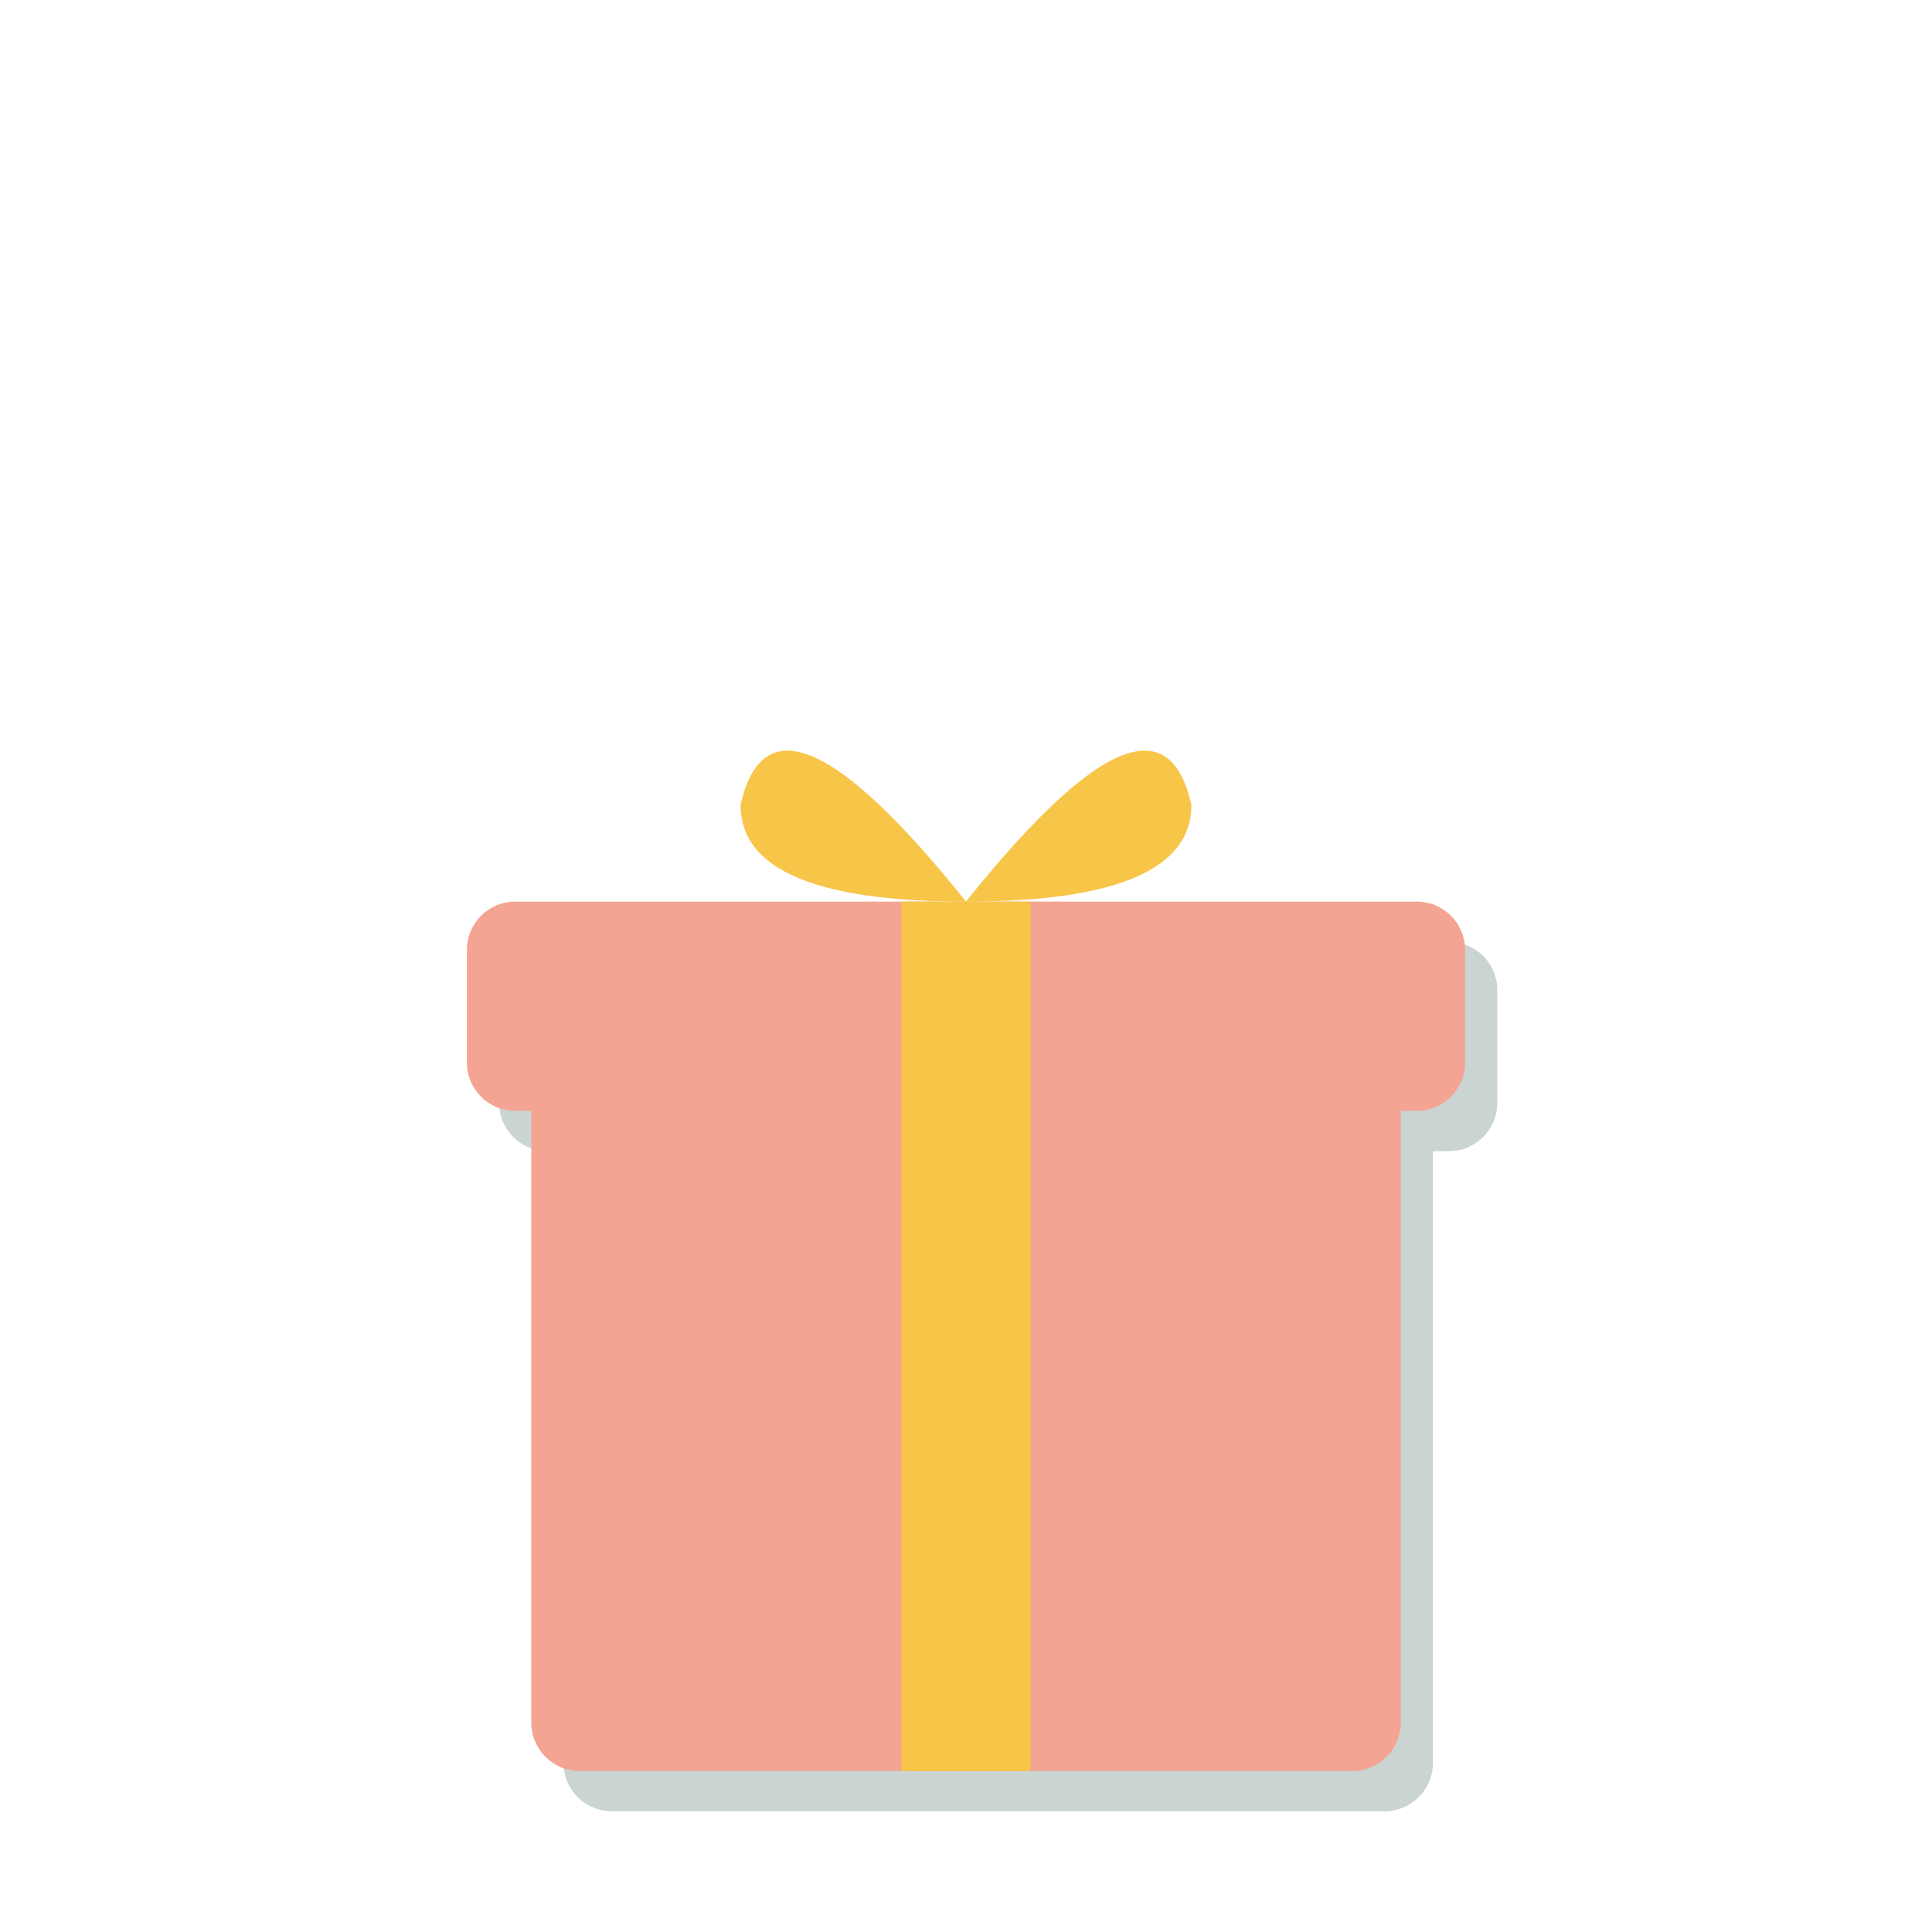
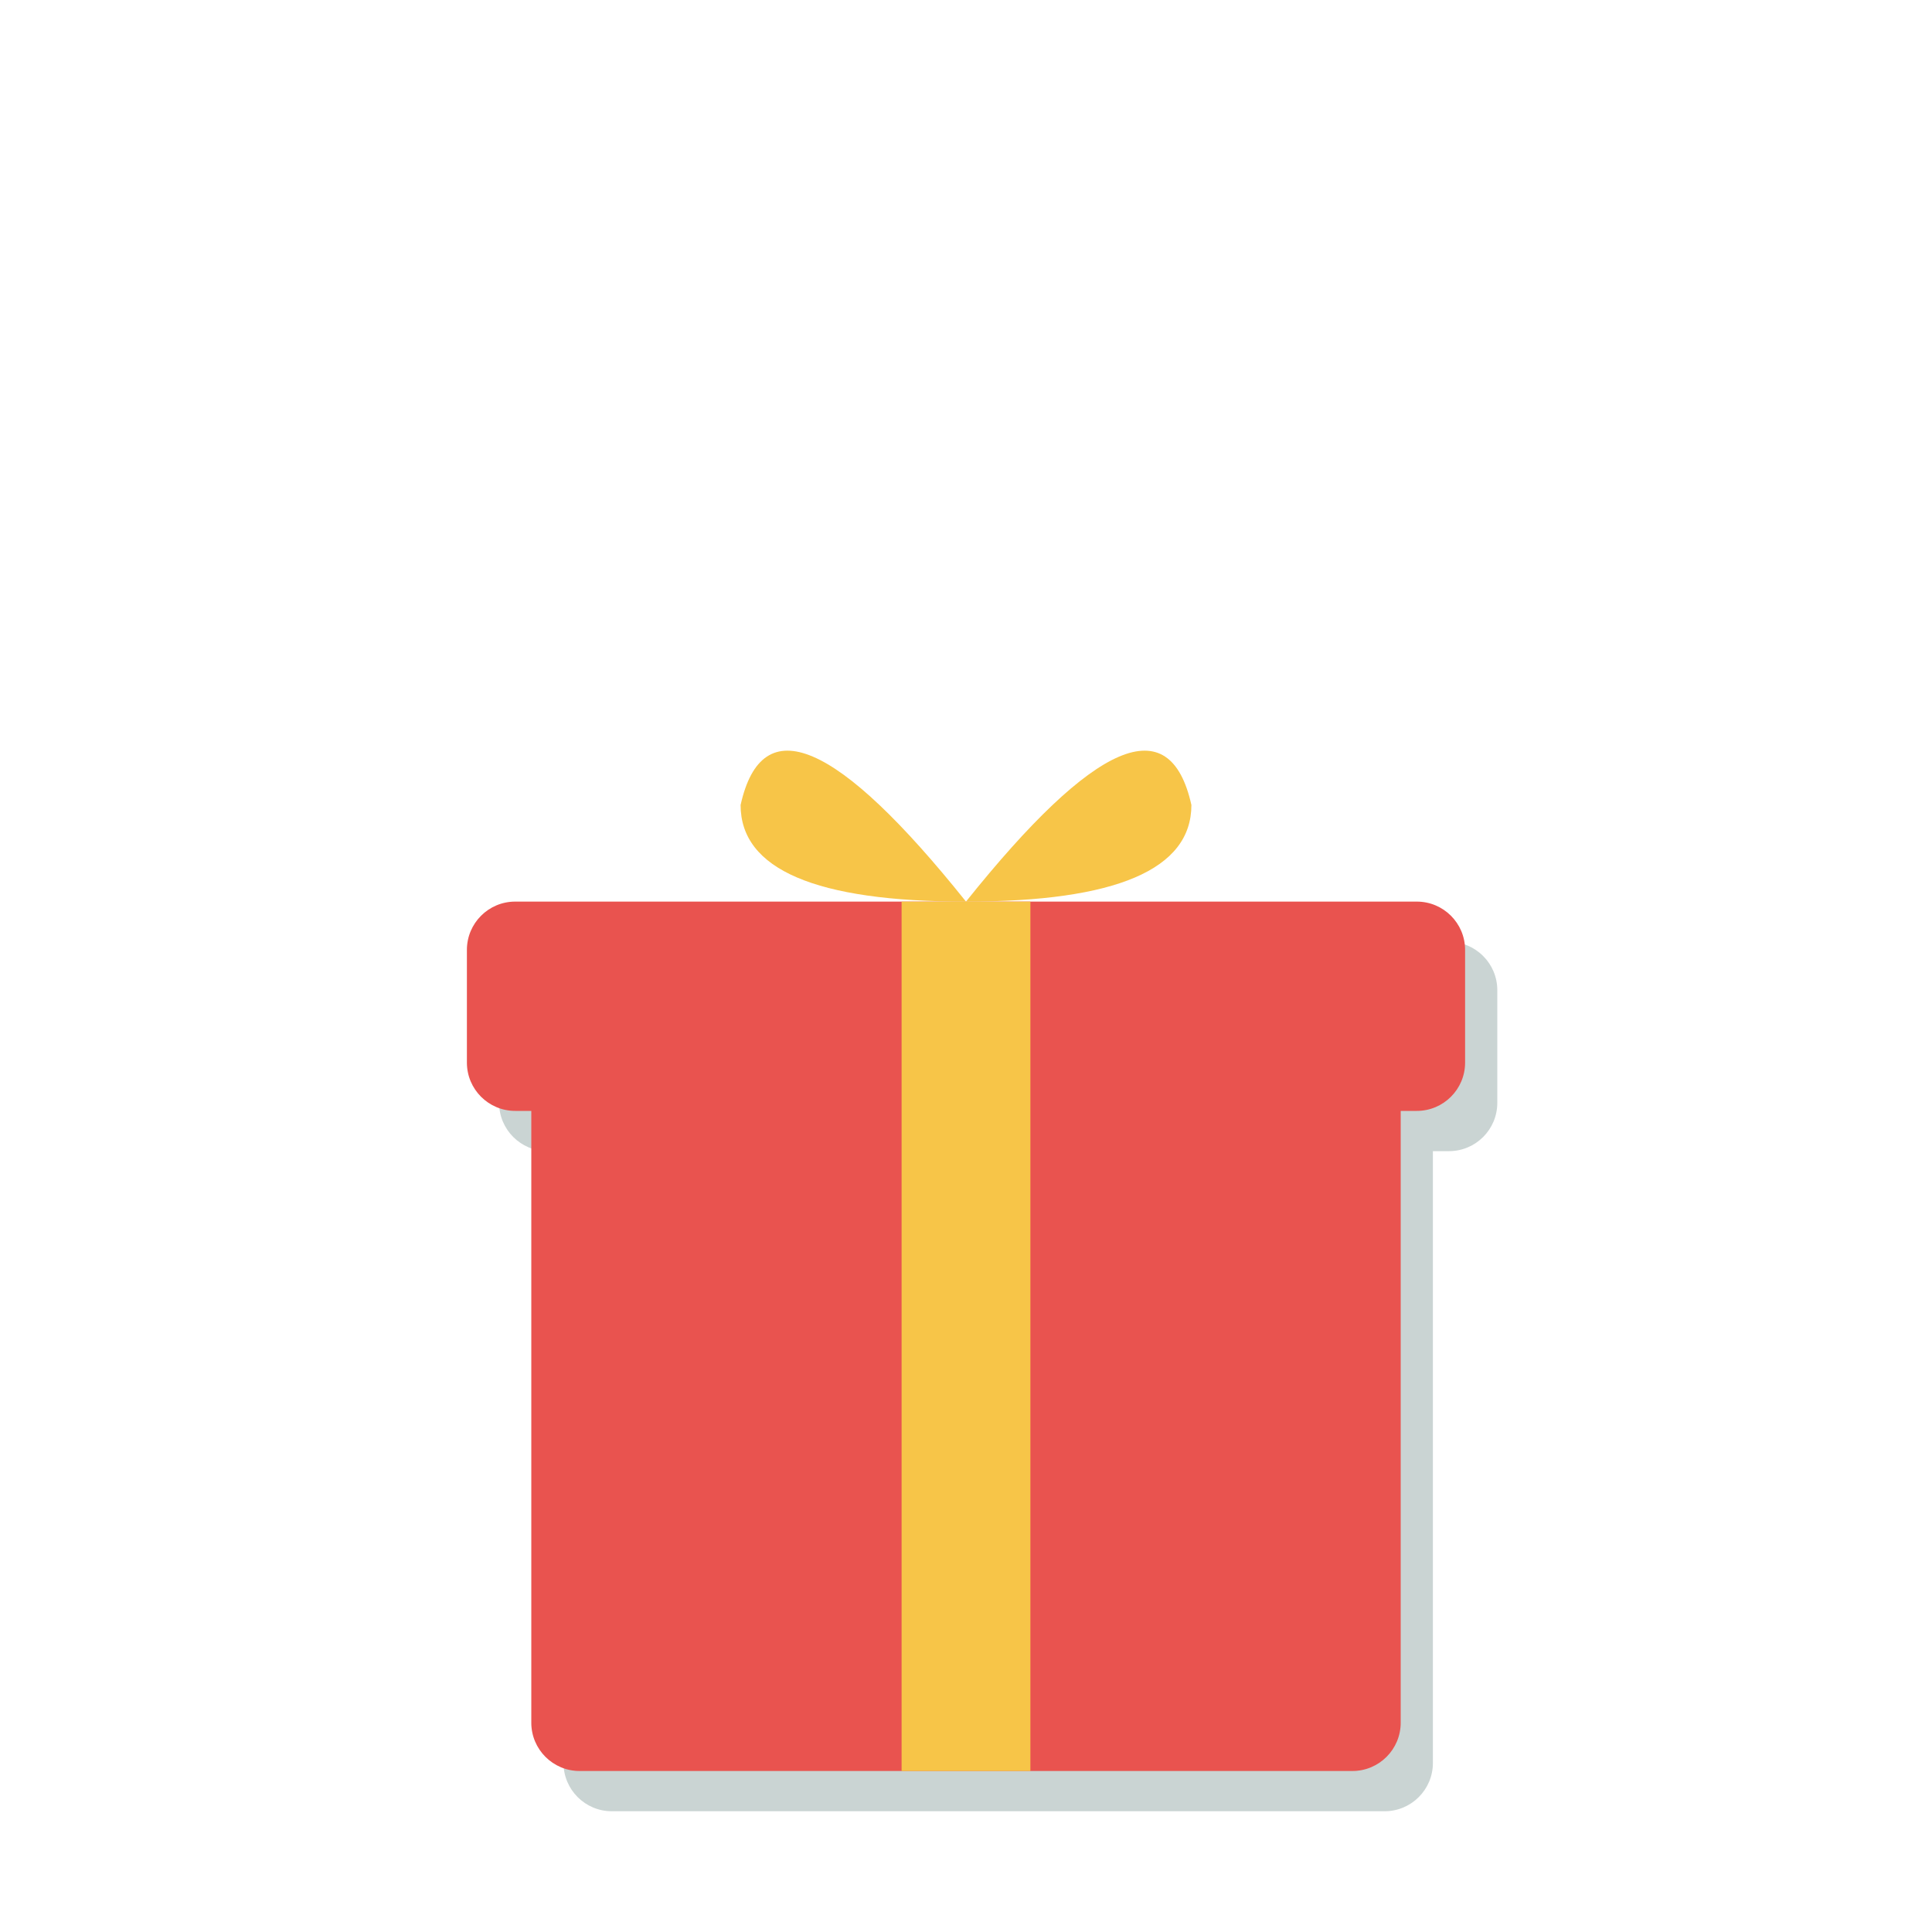
<svg xmlns="http://www.w3.org/2000/svg" viewBox="0 0 240 240">
  <g transform="translate(4 5)" opacity="0.22">
    <rect x="66" y="130" width="108" height="90" rx="6" fill="#0F3D36" />
    <rect x="58" y="112" width="124" height="26" rx="6" fill="#0F3D36" />
  </g>
-   <rect x="66" y="130" width="108" height="90" rx="6" fill="#F4A492" />
-   <rect x="58" y="112" width="124" height="26" rx="6" fill="#F4A492" />
+   <rect x="66" y="130" width="108" height="90" rx="6" fill="#E9534F" />
+   <rect x="58" y="112" width="124" height="26" rx="6" fill="#E9534F" />
  <rect x="112" y="112" width="16" height="108" fill="#F7C548" />
  <path d="M120 112 Q96 82 92 100 Q92 112 120 112 Z" fill="#F7C548" />
  <path d="M120 112 Q144 82 148 100 Q148 112 120 112 Z" fill="#F7C548" />
</svg>
